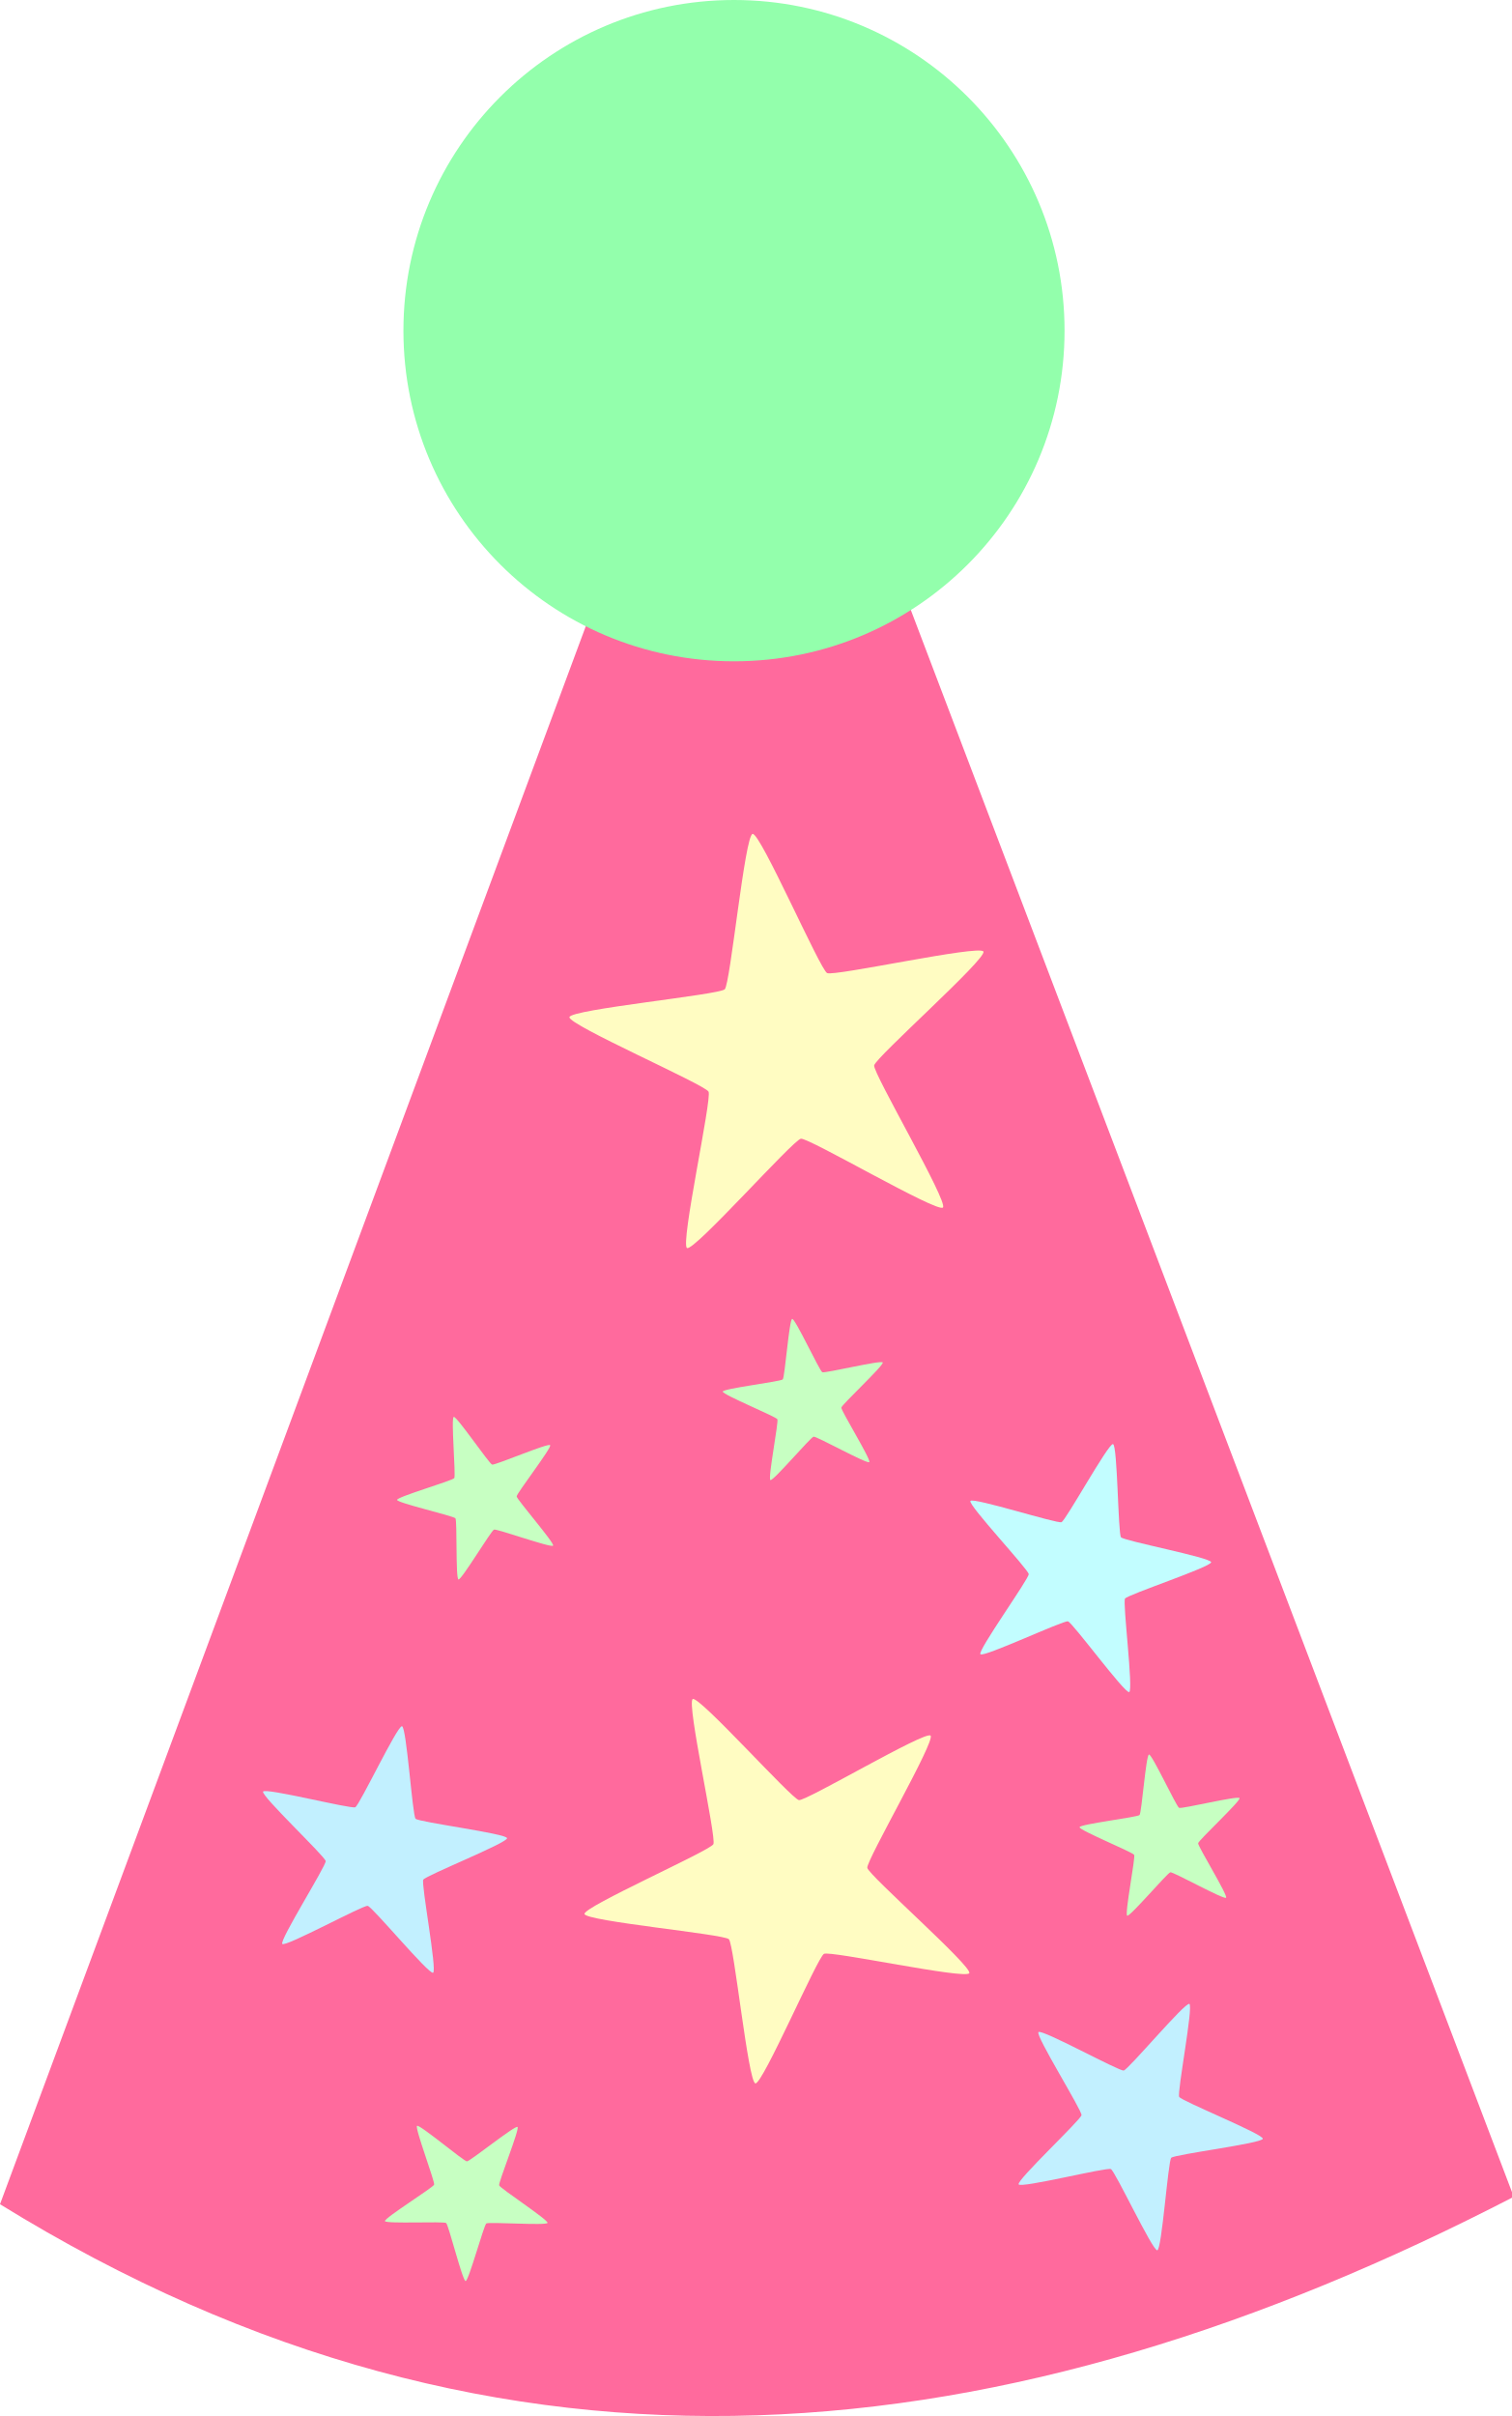
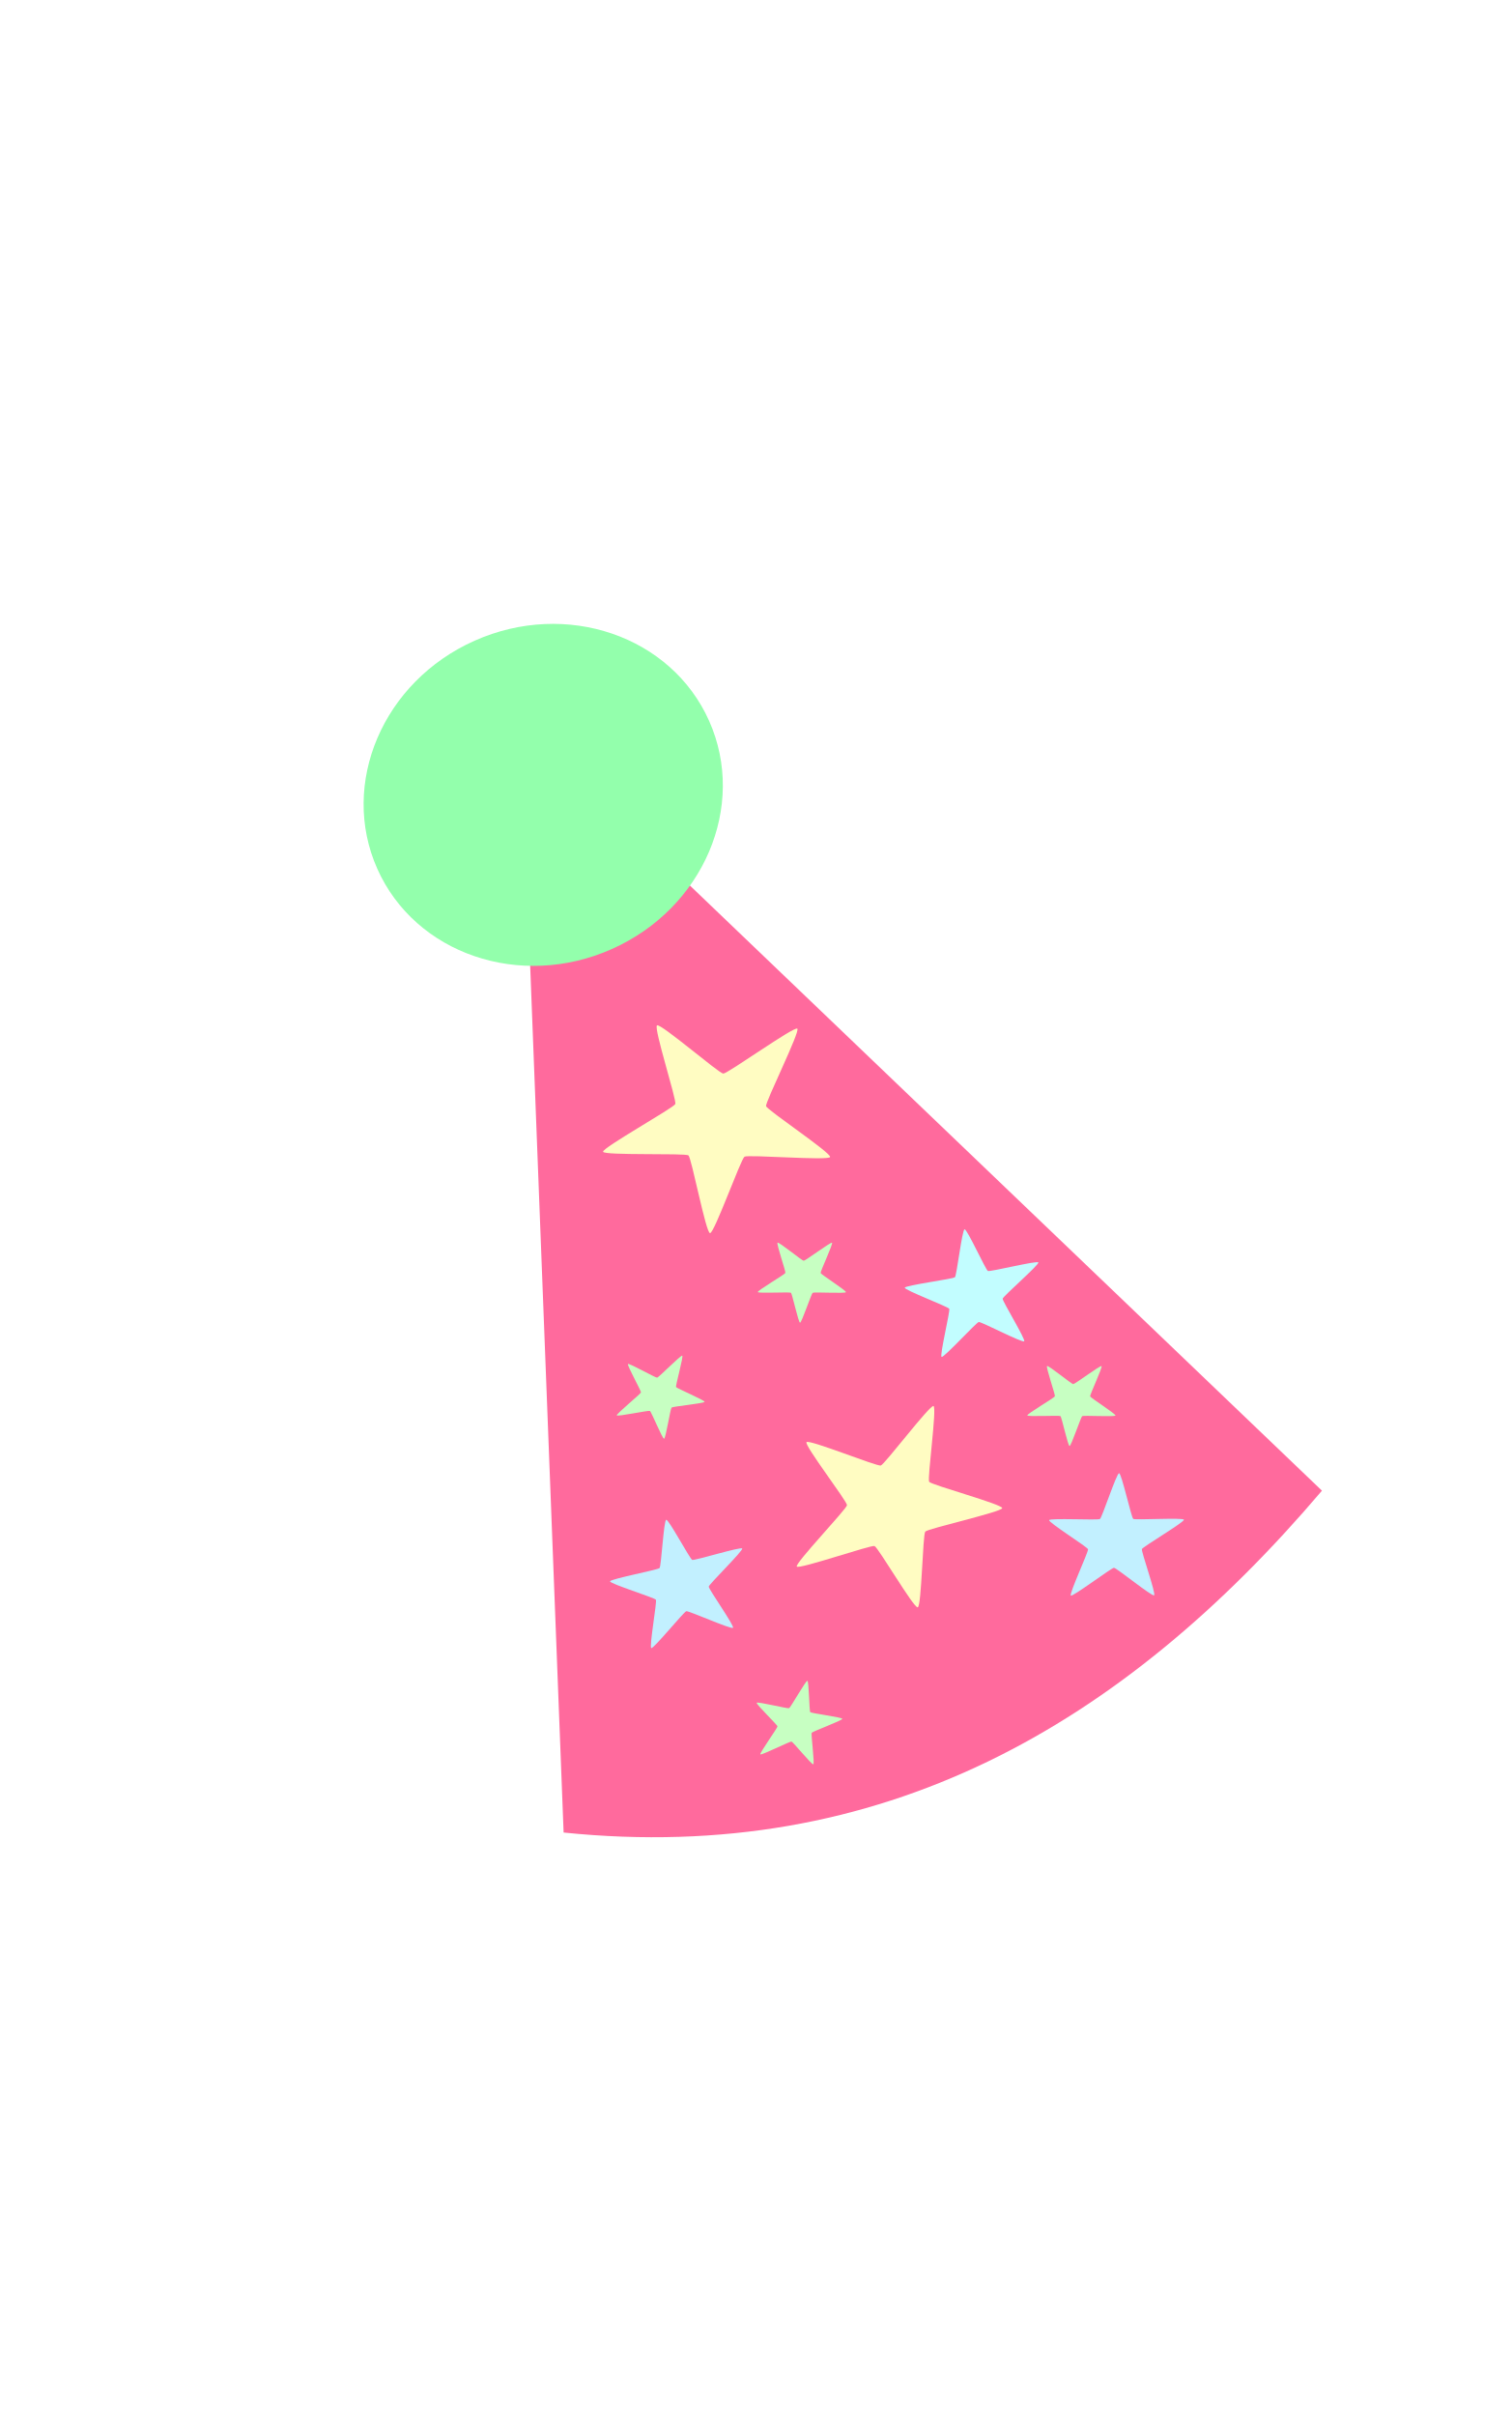
- <svg xmlns="http://www.w3.org/2000/svg" viewBox="0 0 582 930" id="svg2" version="1.1">
-   <defs id="defs4" />
-   <g id="layer1" transform="translate(-62.85714,-38.16902)">
-     <path style="fill:#ff6a9d;fill-opacity:1;fill-rule:nonzero;stroke:none" d="M 62.857,886.648 351.429,109.505 645.714,883.791 C 451.429,984.235 257.143,1006.714 62.857,886.648 z" id="path2985" />
-     <path style="fill:#fffcc2;fill-opacity:1;fill-rule:nonzero;stroke:none" id="path3755" d="m 405.714,583.791 c -2.148,2.148 -51.69,-26.952 -54.69,-26.477 -3.001,0.475 -41.125,43.46 -43.832,42.081 -2.707,-1.379 9.66,-57.488 8.281,-60.195 -1.379,-2.707 -54.042,-25.682 -53.566,-28.683 0.475,-3.001 57.66,-8.578 59.808,-10.726 2.148,-2.148 7.725,-59.333 10.726,-59.808 3.001,-0.475 25.976,52.187 28.683,53.566 2.707,1.379 58.816,-10.988 60.195,-8.281 1.379,2.707 -41.606,40.831 -42.081,43.832 -0.475,3.001 28.625,52.542 26.477,54.69 z" transform="translate(20.20305,-80.8122)" />
-     <path transform="matrix(0.5575318,0.2008021,-0.2008021,0.5575318,120.643,390.5892)" d="m 405.714,583.791 c -2.148,2.148 -51.69,-26.952 -54.69,-26.477 -3.001,0.475 -41.125,43.46 -43.832,42.081 -2.707,-1.379 9.66,-57.488 8.281,-60.195 -1.379,-2.707 -54.042,-25.682 -53.566,-28.683 0.475,-3.001 57.66,-8.578 59.808,-10.726 2.148,-2.148 7.725,-59.333 10.726,-59.808 3.001,-0.475 25.976,52.187 28.683,53.566 2.707,1.379 58.816,-10.988 60.195,-8.281 1.379,2.707 -41.606,40.831 -42.081,43.832 -0.475,3.001 28.625,52.542 26.477,54.69 z" id="path3757" style="fill:#c2f0ff;fill-opacity:1;fill-rule:nonzero;stroke:none" />
-     <path style="fill:#fffcc2;fill-opacity:1;fill-rule:nonzero;stroke:none" id="path3759" d="m 405.714,583.791 c -2.148,2.148 -51.69,-26.952 -54.69,-26.477 -3.001,0.475 -41.125,43.46 -43.832,42.081 -2.707,-1.379 9.66,-57.488 8.281,-60.195 -1.379,-2.707 -54.042,-25.682 -53.566,-28.683 0.475,-3.001 57.66,-8.578 59.808,-10.726 2.148,-2.148 7.725,-59.333 10.726,-59.808 3.001,-0.475 25.976,52.187 28.683,53.566 2.707,1.379 58.816,-10.988 60.195,-8.281 1.379,2.707 -41.606,40.831 -42.081,43.832 -0.475,3.001 28.625,52.542 26.477,54.69 z" transform="matrix(0.5493115,0.7489061,-0.7489061,0.5493115,568.0549,215.6116)" />
-     <path transform="matrix(0.3811476,-0.07178754,0.07178754,0.3811476,79.26597,439.7498)" d="m 405.714,583.791 c -2.148,2.148 -51.69,-26.952 -54.69,-26.477 -3.001,0.475 -41.125,43.46 -43.832,42.081 -2.707,-1.379 9.66,-57.488 8.281,-60.195 -1.379,-2.707 -54.042,-25.682 -53.566,-28.683 0.475,-3.001 57.66,-8.578 59.808,-10.726 2.148,-2.148 7.725,-59.333 10.726,-59.808 3.001,-0.475 25.976,52.187 28.683,53.566 2.707,1.379 58.816,-10.988 60.195,-8.281 1.379,2.707 -41.606,40.831 -42.081,43.832 -0.475,3.001 28.625,52.542 26.477,54.69 z" id="path3761" style="fill:#c7ffc2;fill-opacity:1;fill-rule:nonzero;stroke:none" />
-     <path style="fill:#c2fdff;fill-opacity:1;fill-rule:nonzero;stroke:none" id="path3763" d="m 405.714,583.791 c -2.148,2.148 -51.69,-26.952 -54.69,-26.477 -3.001,0.475 -41.125,43.46 -43.832,42.081 -2.707,-1.379 9.66,-57.488 8.281,-60.195 -1.379,-2.707 -54.042,-25.682 -53.566,-28.683 0.475,-3.001 57.66,-8.578 59.808,-10.726 2.148,-2.148 7.725,-59.333 10.726,-59.808 3.001,-0.475 25.976,52.187 28.683,53.566 2.707,1.379 58.816,-10.988 60.195,-8.281 1.379,2.707 -41.606,40.831 -42.081,43.832 -0.475,3.001 28.625,52.542 26.477,54.69 z" transform="matrix(0.3908448,-0.4454252,0.4454252,0.3908448,110.5931,592.0576)" />
-     <path transform="matrix(0.4696169,-0.3614183,0.3614183,0.4696169,147.5645,733.918)" d="m 405.714,583.791 c -2.148,2.148 -51.69,-26.952 -54.69,-26.477 -3.001,0.475 -41.125,43.46 -43.832,42.081 -2.707,-1.379 9.66,-57.488 8.281,-60.195 -1.379,-2.707 -54.042,-25.682 -53.566,-28.683 0.475,-3.001 57.66,-8.578 59.808,-10.726 2.148,-2.148 7.725,-59.333 10.726,-59.808 3.001,-0.475 25.976,52.187 28.683,53.566 2.707,1.379 58.816,-10.988 60.195,-8.281 1.379,2.707 -41.606,40.831 -42.081,43.832 -0.475,3.001 28.625,52.542 26.477,54.69 z" id="path3765" style="fill:#c2f0ff;fill-opacity:1;fill-rule:nonzero;stroke:none" />
-     <path style="fill:#c7ffc2;fill-opacity:1;fill-rule:nonzero;stroke:none" id="path3769" d="m 405.714,583.791 c -2.148,2.148 -51.69,-26.952 -54.69,-26.477 -3.001,0.475 -41.125,43.46 -43.832,42.081 -2.707,-1.379 9.66,-57.488 8.281,-60.195 -1.379,-2.707 -54.042,-25.682 -53.566,-28.683 0.475,-3.001 57.66,-8.578 59.808,-10.726 2.148,-2.148 7.725,-59.333 10.726,-59.808 3.001,-0.475 25.976,52.187 28.683,53.566 2.707,1.379 58.816,-10.988 60.195,-8.281 1.379,2.707 -41.606,40.831 -42.081,43.832 -0.475,3.001 28.625,52.542 26.477,54.69 z" transform="matrix(0.2712527,0.2772164,-0.2772164,0.2712527,293.9152,645.402)" />
-     <path transform="matrix(0.128207,0.3660464,-0.3660464,0.128207,658.553,552.2272)" d="m 405.714,583.791 c -2.148,2.148 -51.69,-26.952 -54.69,-26.477 -3.001,0.475 -41.125,43.46 -43.832,42.081 -2.707,-1.379 9.66,-57.488 8.281,-60.195 -1.379,-2.707 -54.042,-25.682 -53.566,-28.683 0.475,-3.001 57.66,-8.578 59.808,-10.726 2.148,-2.148 7.725,-59.333 10.726,-59.808 3.001,-0.475 25.976,52.187 28.683,53.566 2.707,1.379 58.816,-10.988 60.195,-8.281 1.379,2.707 -41.606,40.831 -42.081,43.832 -0.475,3.001 28.625,52.542 26.477,54.69 z" id="path3771" style="fill:#c7ffc2;fill-opacity:1;fill-rule:nonzero;stroke:none" />
-     <path style="fill:#c7ffc2;fill-opacity:1;fill-rule:nonzero;stroke:none" id="path3773" d="m 405.714,583.791 c -2.148,2.148 -51.69,-26.952 -54.69,-26.477 -3.001,0.475 -41.125,43.46 -43.832,42.081 -2.707,-1.379 9.66,-57.488 8.281,-60.195 -1.379,-2.707 -54.042,-25.682 -53.566,-28.683 0.475,-3.001 57.66,-8.578 59.808,-10.726 2.148,-2.148 7.725,-59.333 10.726,-59.808 3.001,-0.475 25.976,52.187 28.683,53.566 2.707,1.379 58.816,-10.988 60.195,-8.281 1.379,2.707 -41.606,40.831 -42.081,43.832 -0.475,3.001 28.625,52.542 26.477,54.69 z" transform="matrix(0.128207,0.3660464,-0.3660464,0.128207,521.1723,384.5419)" />
-     <path style="fill:#93ffac;fill-opacity:1;fill-rule:nonzero;stroke:none" id="path3777" d="m 478.812,137.164 c 0,70.294 -56.985,127.279 -127.279,127.279 -70.294,0 -127.279,-56.985 -127.279,-127.279 0,-70.294 56.985,-127.279 127.279,-127.279 70.294,0 127.279,56.985 127.279,127.279 z" transform="translate(-6.060915,28.28427)" />
+ <svg xmlns="http://www.w3.org/2000/svg" width="582" height="930">
+   <g>
+     <rect fill="none" id="canvas_background" height="402" width="582" y="-1" x="-1" />
+   </g>
+   <g>
+     <g stroke="null" transform="rotate(-24 283.6986,461.4764) " id="layer1">
+       <path fill="#ff6a9d" fill-rule="nonzero" id="path2985" d="m123.564,657.197l158.565,-396.646l161.705,395.188c-106.756,51.266 -213.513,62.739 -320.269,1.458z" />
+       <path fill="#fffcc2" fill-rule="nonzero" d="m323.059,461.376c-1.18,1.096 -28.403,-13.756 -30.051,-13.513c-1.649,0.243 -22.597,22.182 -24.085,21.478c-1.487,-0.704 5.308,-29.342 4.55,-30.723c-0.758,-1.382 -29.695,-13.108 -29.434,-14.639c0.261,-1.532 31.683,-4.378 32.863,-5.475c1.18,-1.096 4.245,-30.283 5.894,-30.526c1.649,-0.243 14.273,26.636 15.761,27.34c1.487,0.704 32.318,-5.608 33.076,-4.226c0.758,1.382 -22.862,20.84 -23.123,22.371c-0.261,1.532 15.729,26.817 14.548,27.913z" id="path3755" />
+       <path fill="#c2f0ff" fill-rule="nonzero" id="path3757" d="m215.194,611.717c-0.895,0.391 -12.862,-12.967 -13.833,-13.139c-0.972,-0.172 -17.394,8.152 -18.071,7.482c-0.677,-0.67 9.302,-15.369 9.179,-16.281c-0.124,-0.912 -13.722,-12.847 -13.245,-13.652c0.477,-0.805 18.611,3.469 19.506,3.077c0.895,-0.391 8.913,-16.092 9.885,-15.92c0.972,0.172 2.2,17.513 2.877,18.182c0.677,0.67 19.231,2.901 19.355,3.813c0.124,0.912 -17.251,7.355 -17.728,8.16c-0.477,0.805 2.972,17.885 2.077,18.276z" />
+       <path fill="#fffcc2" fill-rule="nonzero" d="m283.384,633.458c-1.532,-0.219 -4.511,-27.314 -5.612,-28.328c-1.101,-1.014 -30.297,-3.535 -30.547,-4.956c-0.249,-1.421 26.573,-12.425 27.27,-13.711c0.698,-1.286 -5.743,-27.857 -4.365,-28.517c1.378,-0.66 20.934,19.635 22.466,19.854c1.532,0.219 26.748,-13.682 27.849,-12.668c1.101,1.014 -13.635,24.56 -13.386,25.982c0.249,1.421 22.274,19.401 21.577,20.687c-0.698,1.286 -29.361,-4.456 -30.739,-3.796c-1.378,0.66 -12.982,25.672 -14.514,25.454z" id="path3759" />
+       <path fill="#c7ffc2" fill-rule="nonzero" id="path3761" d="m240.579,527.806c-0.365,0.497 -11.889,-3.349 -12.498,-3.147c-0.61,0.202 -6.899,9.961 -7.52,9.792c-0.621,-0.169 -0.245,-11.537 -0.64,-12.013c-0.396,-0.476 -12.331,-3.016 -12.35,-3.617c-0.019,-0.601 11.738,-3.781 12.103,-4.278c0.365,-0.497 -0.722,-11.825 -0.113,-12.028c0.61,-0.202 7.499,9.2 8.12,9.37c0.621,0.169 11.885,-4.292 12.28,-3.816c0.396,0.476 -7.103,9.467 -7.084,10.069c0.019,0.601 8.068,9.172 7.702,9.669z" />
+       <path fill="#c2fdff" fill-rule="nonzero" d="m379.811,531.062c0.064,0.917 -17.698,6.375 -18.226,7.152c-0.528,0.777 1.805,18.019 0.886,18.359c-0.919,0.34 -11.996,-13.664 -12.955,-13.891c-0.959,-0.226 -17.892,7.163 -18.524,6.456c-0.632,-0.707 10.284,-14.82 10.219,-15.737c-0.064,-0.917 -12.863,-13.592 -12.335,-14.369c0.528,-0.777 18.352,4.505 19.271,4.165c0.919,-0.34 9.942,-15.563 10.901,-15.337c0.959,0.226 1.058,17.604 1.691,18.311c0.632,0.707 19.007,3.974 19.072,4.891z" id="path3763" />
+       <path fill="#c2f0ff" fill-rule="nonzero" id="path3765" d="m390.739,644.333c-0.128,0.911 -18.691,3.075 -19.371,3.742c-0.68,0.667 -1.981,18.003 -2.954,18.172c-0.972,0.169 -8.924,-15.561 -9.818,-15.956c-0.894,-0.394 -19.046,3.813 -19.519,3.006c-0.473,-0.807 13.175,-12.692 13.303,-13.603c0.128,-0.911 -9.79,-15.646 -9.11,-16.314c0.68,-0.667 17.067,7.717 18.039,7.548c0.972,-0.169 12.995,-13.483 13.889,-13.089c0.894,0.394 -2.627,17.462 -2.154,18.268c0.473,0.807 17.821,7.313 17.693,8.225z" />
+       <path fill="#c7ffc2" fill-rule="nonzero" d="m222.071,672.294c-0.647,-0.007 -3.599,-11.045 -4.118,-11.404c-0.52,-0.359 -12.75,0.198 -12.943,-0.376c-0.193,-0.574 10.197,-6.592 10.404,-7.162c0.207,-0.57 -4.143,-11.202 -3.615,-11.55c0.528,-0.348 9.901,6.971 10.548,6.977c0.647,0.007 10.189,-7.121 10.709,-6.763c0.52,0.359 -4.078,10.9 -3.884,11.474c0.193,0.574 10.44,6.801 10.233,7.371c-0.207,0.57 -12.421,-0.234 -12.949,0.114c-0.528,0.348 -3.737,11.324 -4.384,11.318z" id="path3769" />
+       <path fill="#c7ffc2" fill-rule="nonzero" id="path3771" d="m362.048,600.511c-0.583,-0.261 1.78,-11.421 1.473,-11.95c-0.307,-0.53 -11.639,-4.839 -11.552,-5.435c0.087,-0.596 12.244,-1.957 12.691,-2.392c0.447,-0.435 1.359,-11.777 1.996,-11.885c0.637,-0.108 5.787,10.211 6.371,10.472c0.583,0.261 12.478,-2.439 12.785,-1.91c0.307,0.53 -8.667,8.268 -8.753,8.864c-0.087,0.596 6.353,10.269 5.906,10.704c-0.447,0.435 -11.144,-5.101 -11.781,-4.994c-0.637,0.108 -8.552,8.786 -9.135,8.525z" />
+       <path fill="#c7ffc2" fill-rule="nonzero" d="m286.56,514.926c-0.583,-0.261 1.78,-11.421 1.473,-11.95c-0.307,-0.53 -11.639,-4.839 -11.552,-5.435c0.087,-0.596 12.244,-1.957 12.691,-2.392c0.447,-0.435 1.359,-11.777 1.996,-11.885c0.637,-0.108 5.787,10.211 6.371,10.472c0.583,0.261 12.478,-2.439 12.785,-1.91c0.307,0.53 -8.667,8.268 -8.753,8.864c-0.087,0.596 6.353,10.269 5.906,10.704c-0.447,0.435 -11.144,-5.101 -11.781,-4.994c-0.637,0.108 -8.552,8.786 -9.135,8.525z" id="path3773" />
+       <path fill="#93ffac" fill-rule="nonzero" d="m348.793,289.104c0,35.878 -31.312,64.962 -69.938,64.962c-38.625,0 -69.938,-29.085 -69.938,-64.962c0,-35.878 31.312,-64.962 69.938,-64.962c38.625,0 69.938,29.085 69.938,64.962z" id="path3777" />
+     </g>
  </g>
</svg>
